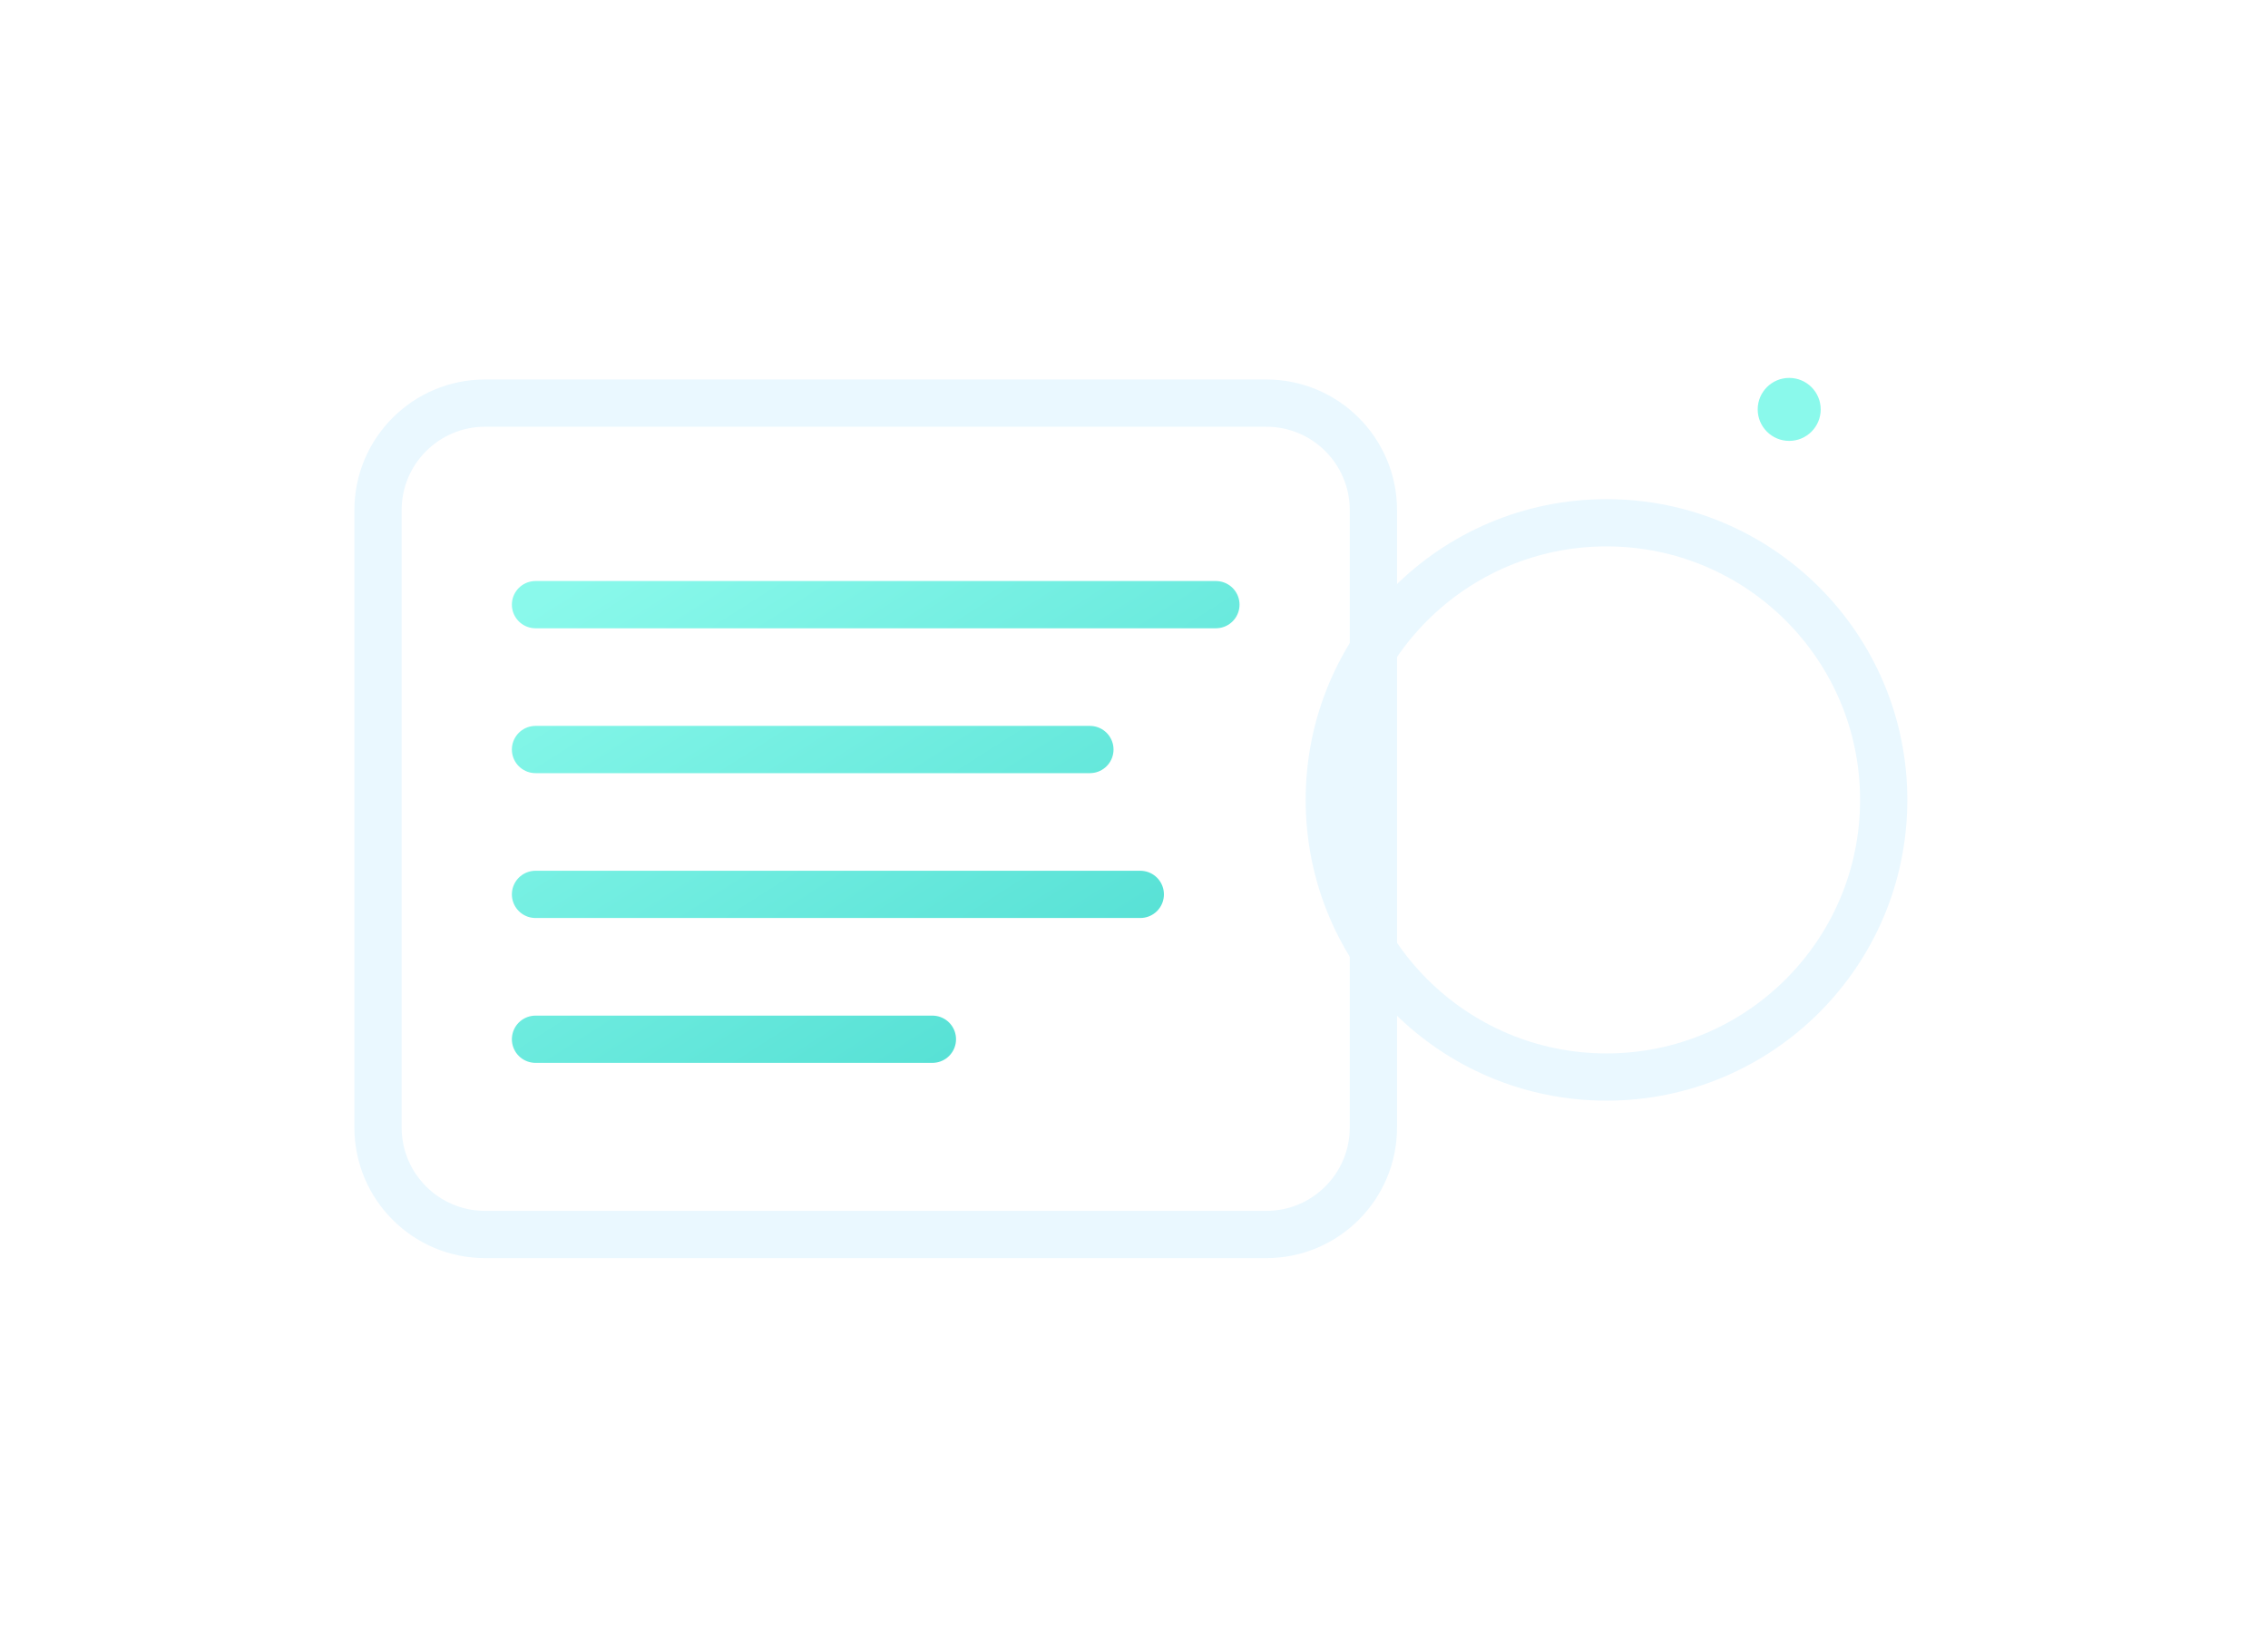
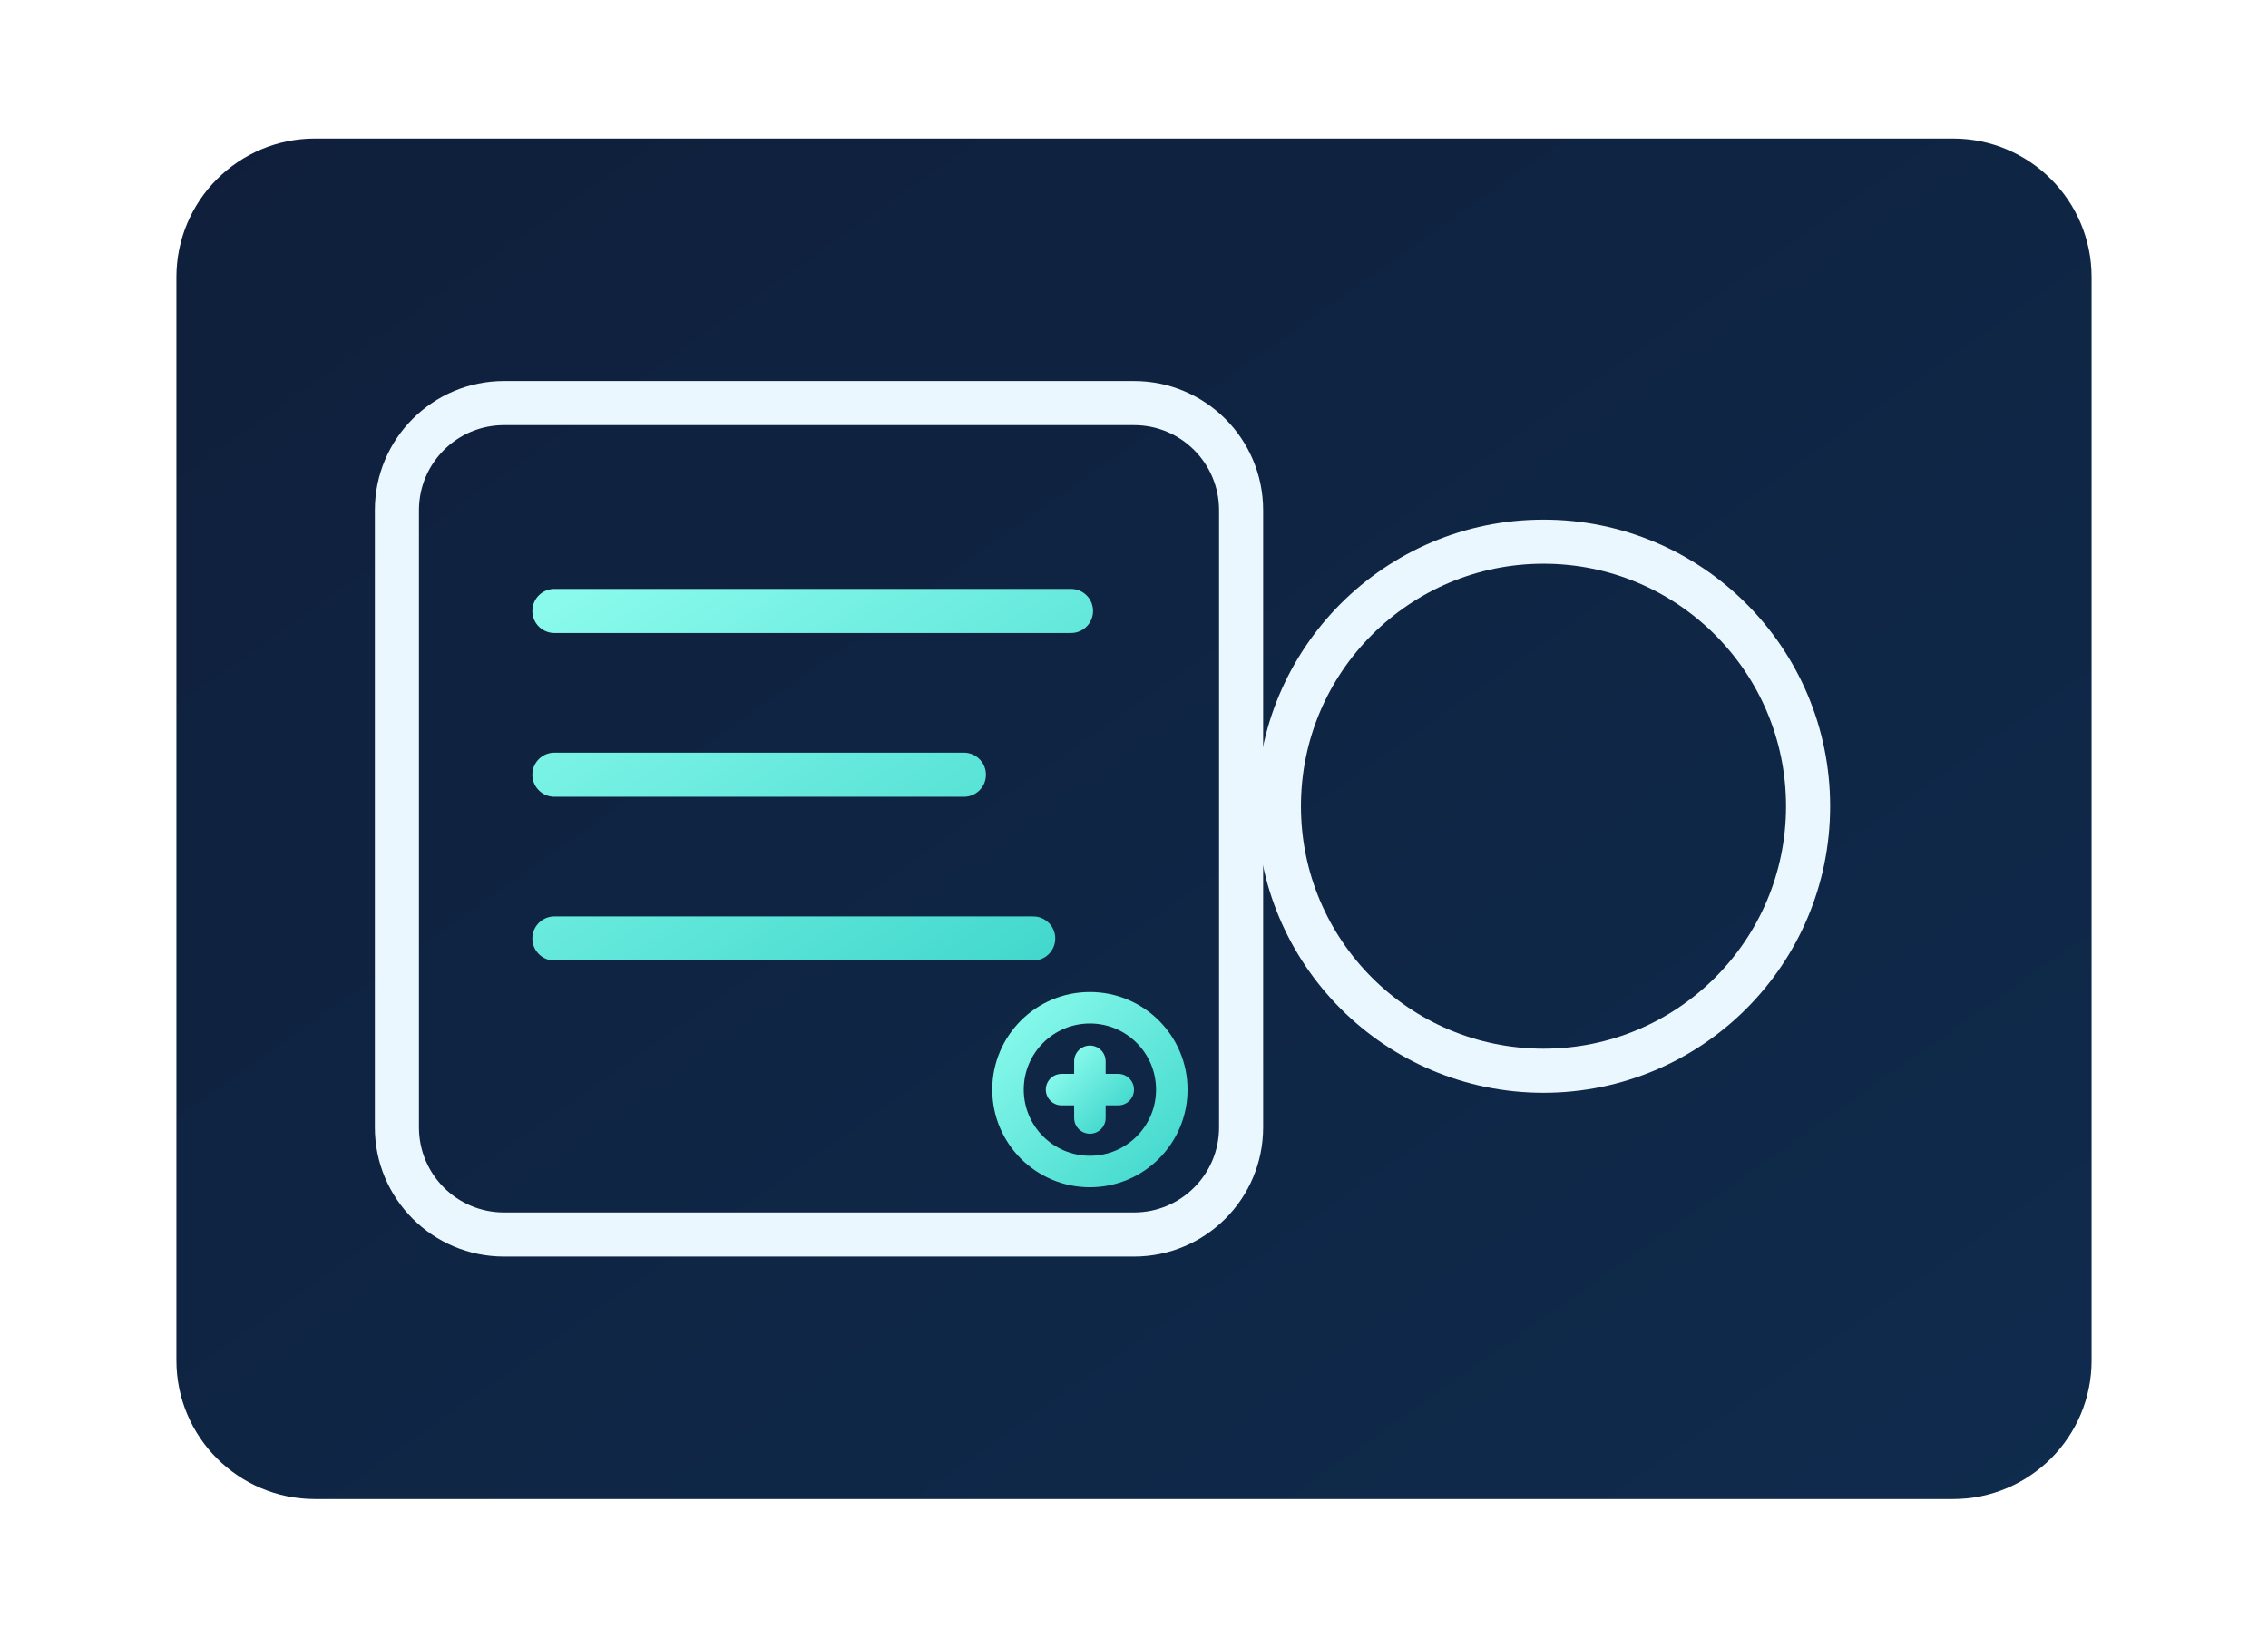
<svg xmlns="http://www.w3.org/2000/svg" viewBox="0 0 720 520" role="img" aria-label="Anamnesi e obiettivi raccolti">
  <defs>
-     <linearGradient id="aqua02" x1="0" y1="0" x2="1" y2="1">
-       <stop offset="0" stop-color="#8af9eb" />
-       <stop offset="1" stop-color="#4ddcd1" />
+     <linearGradient id="bg02" x1="0" y1="0" x2="1" y2="1">
+       <stop offset="0" stop-color="#0f1f3b" />
+       <stop offset="1" stop-color="#0f2b4d" />
+     </linearGradient>
+     <linearGradient id="acc02" x1="0" y1="0" x2="1" y2="1">
+       <stop offset="0" stop-color="#89faec" />
+       <stop offset="1" stop-color="#43d8cd" />
    </linearGradient>
    <style>
-       .ln{fill:none;stroke-linecap:round;stroke-linejoin:round;vector-effect:non-scaling-stroke}
-       .w{stroke:#eaf8ff;stroke-width:15}
-       .a{stroke:url(#aqua02);stroke-width:15}
-       .d{stroke-dasharray:260;stroke-dashoffset:260;animation:draw 3s ease-in-out infinite}
-       .f{animation:float 4.2s ease-in-out infinite}
-       @keyframes draw{0%,15%{stroke-dashoffset:260}45%,100%{stroke-dashoffset:0}}
-       @keyframes float{0%,100%{transform:translateY(0)}50%{transform:translateY(-8px)}}
+       .stroke{fill:none;stroke-linecap:round;stroke-linejoin:round;vector-effect:non-scaling-stroke}
+       .w{stroke:#ebf7ff;stroke-width:14}
+       .a{stroke:url(#acc02);stroke-width:14}
+       .lift{animation:lift 4.4s ease-in-out infinite}
+       .tick{stroke-dasharray:180;stroke-dashoffset:180;animation:draw 2.7s ease-in-out infinite}
+       @keyframes lift{0%,100%{transform:translateY(0)}50%{transform:translateY(-9px)}}
+       @keyframes draw{0%,20%{stroke-dashoffset:180}55%,100%{stroke-dashoffset:0}}
    </style>
  </defs>
-   <g class="f" transform-origin="278 260">
-     <rect x="120" y="128" width="316" height="264" rx="34" class="ln w" />
-     <path d="M170 192h216M170 238h176M170 284h192M170 330h126" class="ln a" />
+   <rect x="56" y="44" width="608" height="432" rx="44" fill="url(#bg02)" />
+   <g class="lift" transform-origin="260 260">
+     <rect x="126" y="128" width="268" height="264" rx="34" class="stroke w" />
+     <path d="M176 194h164M176 246h130M176 298h152" class="stroke a" />
+     <circle cx="346" cy="346" r="26" class="stroke a" style="stroke-width:10" />
+     <path d="M337 346h18M346 337v18" class="stroke a" style="stroke-width:10" />
  </g>
-   <g transform-origin="510 254" class="f" style="animation-delay:.2s">
-     <circle cx="510" cy="254" r="88" class="ln w" />
-     <path d="M468 256l28 28 56-64" class="ln a d" />
+   <g class="lift" transform-origin="490 256" style="animation-delay:.2s">
+     <circle cx="490" cy="256" r="84" class="stroke w" />
+     <path d="M448 260l30 30 56-66" class="stroke a tick" />
  </g>
-   <circle cx="568" cy="130" r="10" fill="#8af9eb" />
</svg>
